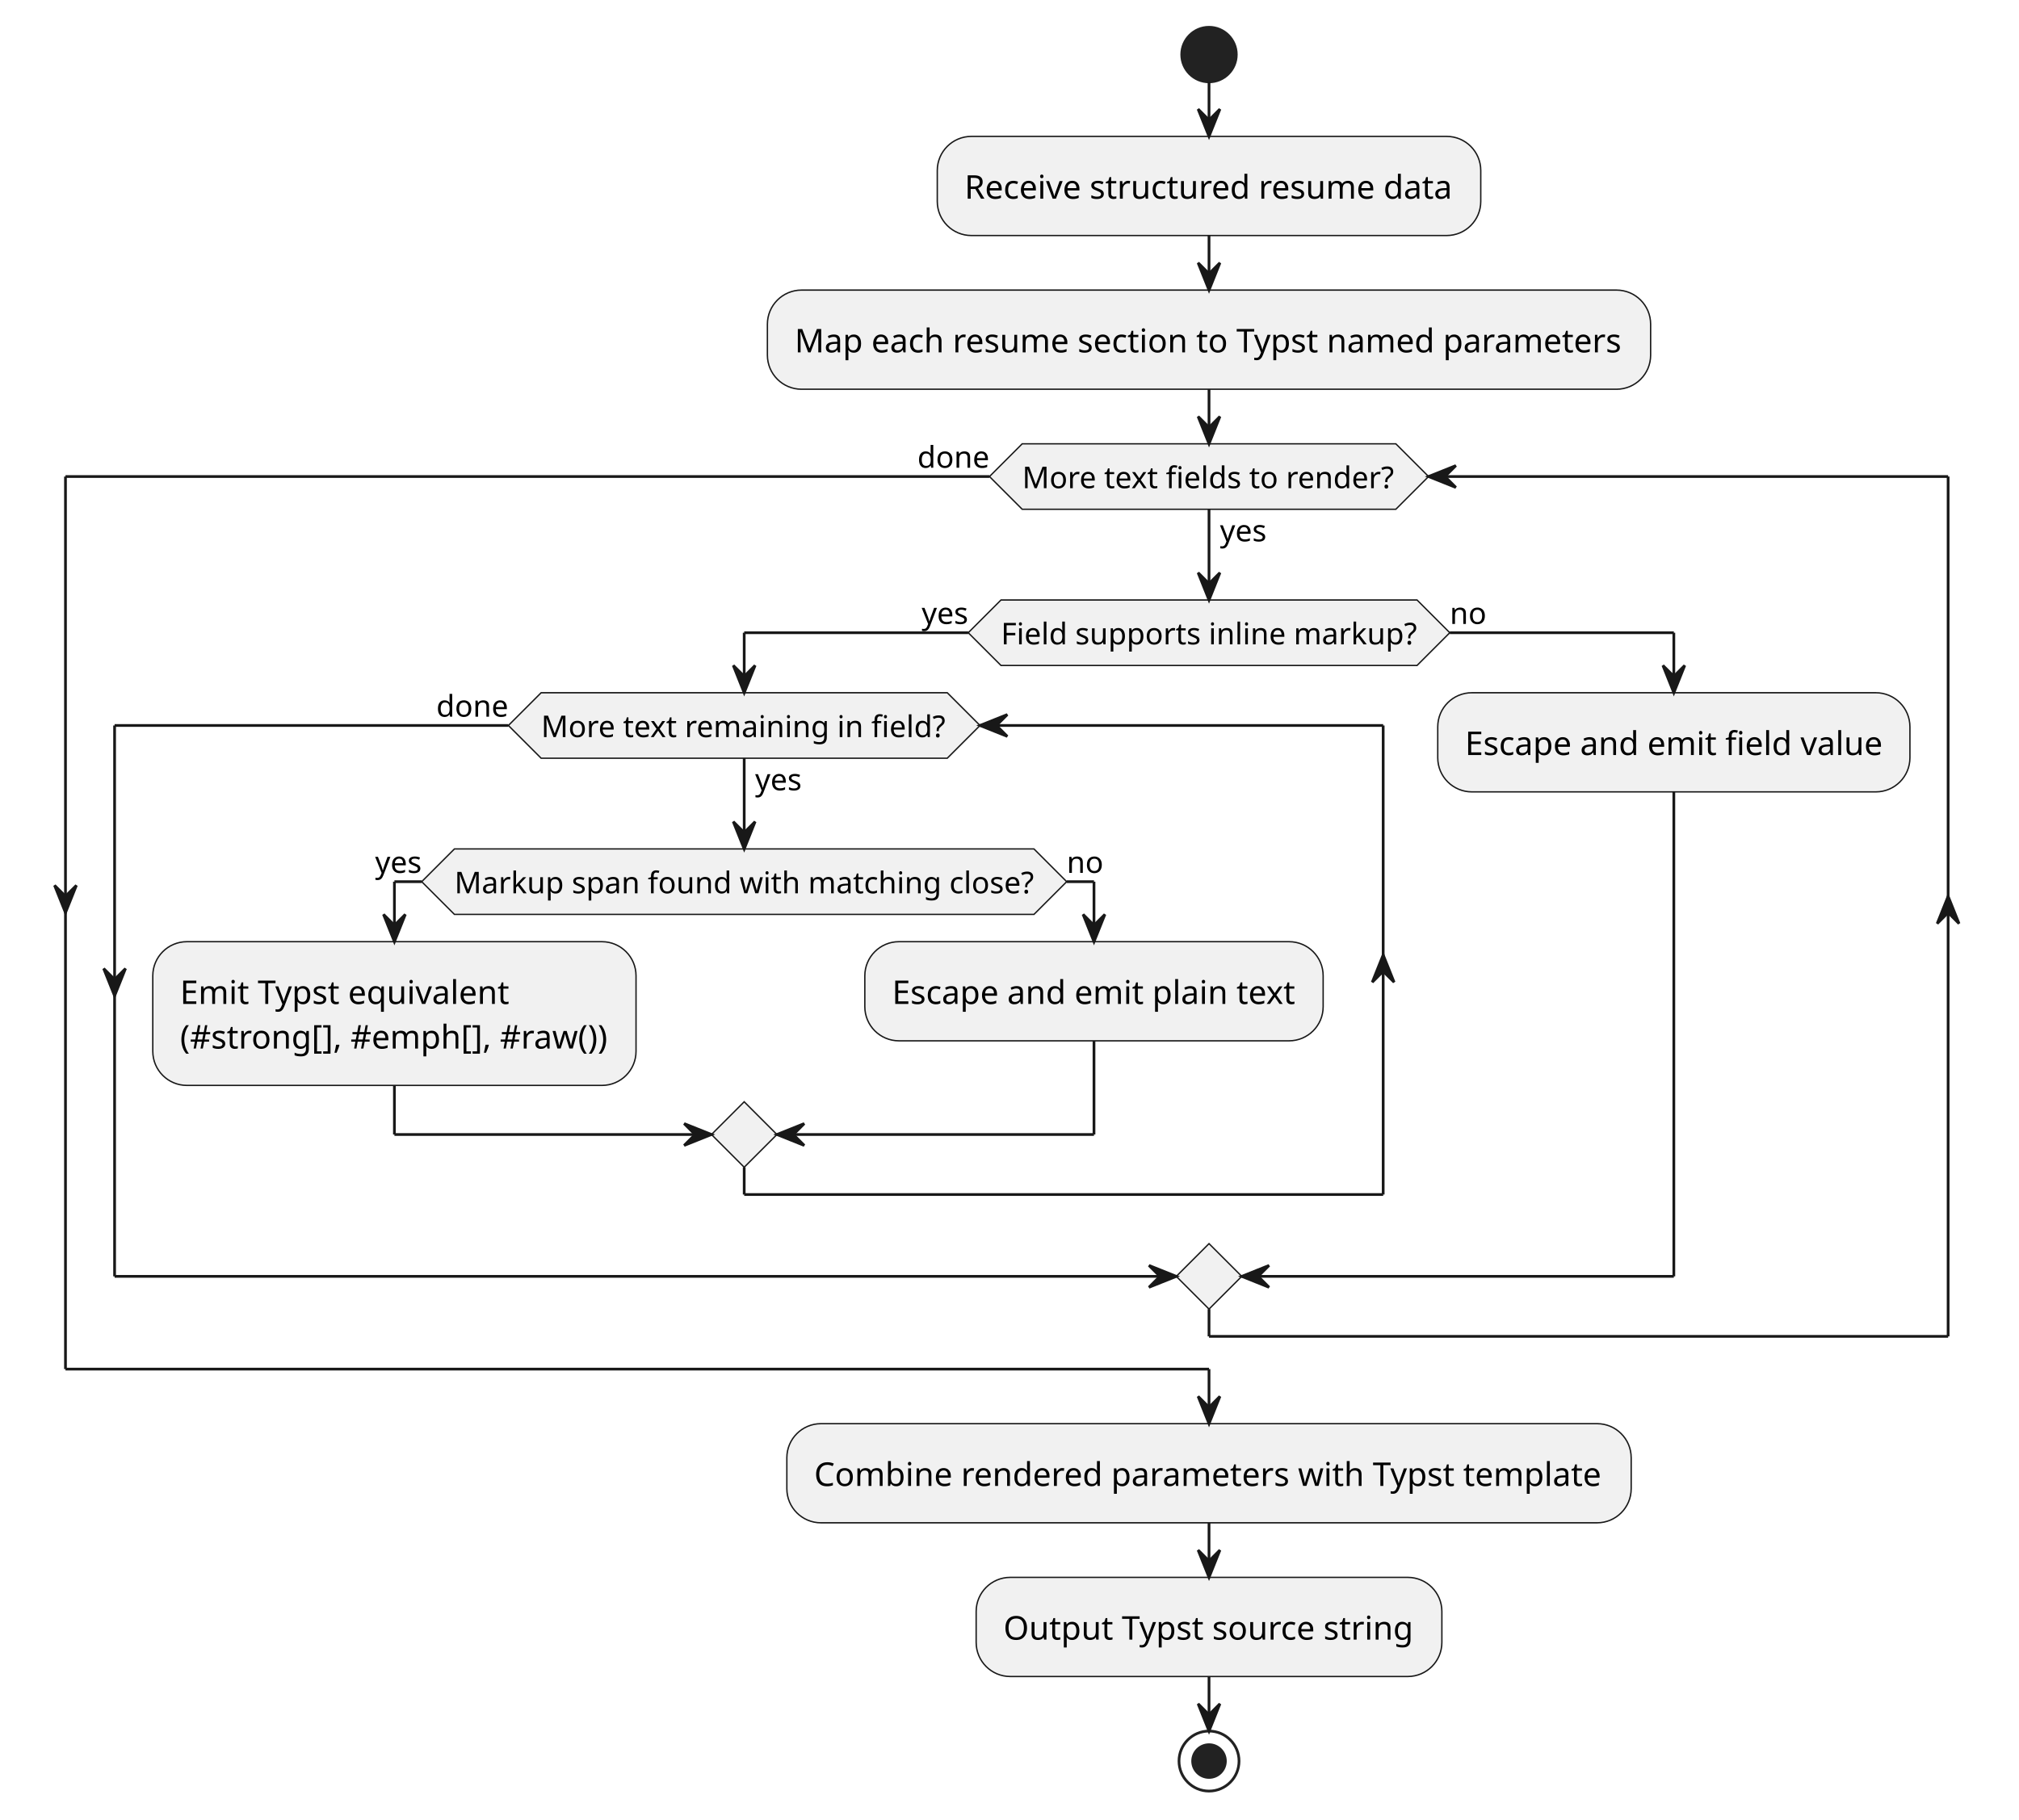
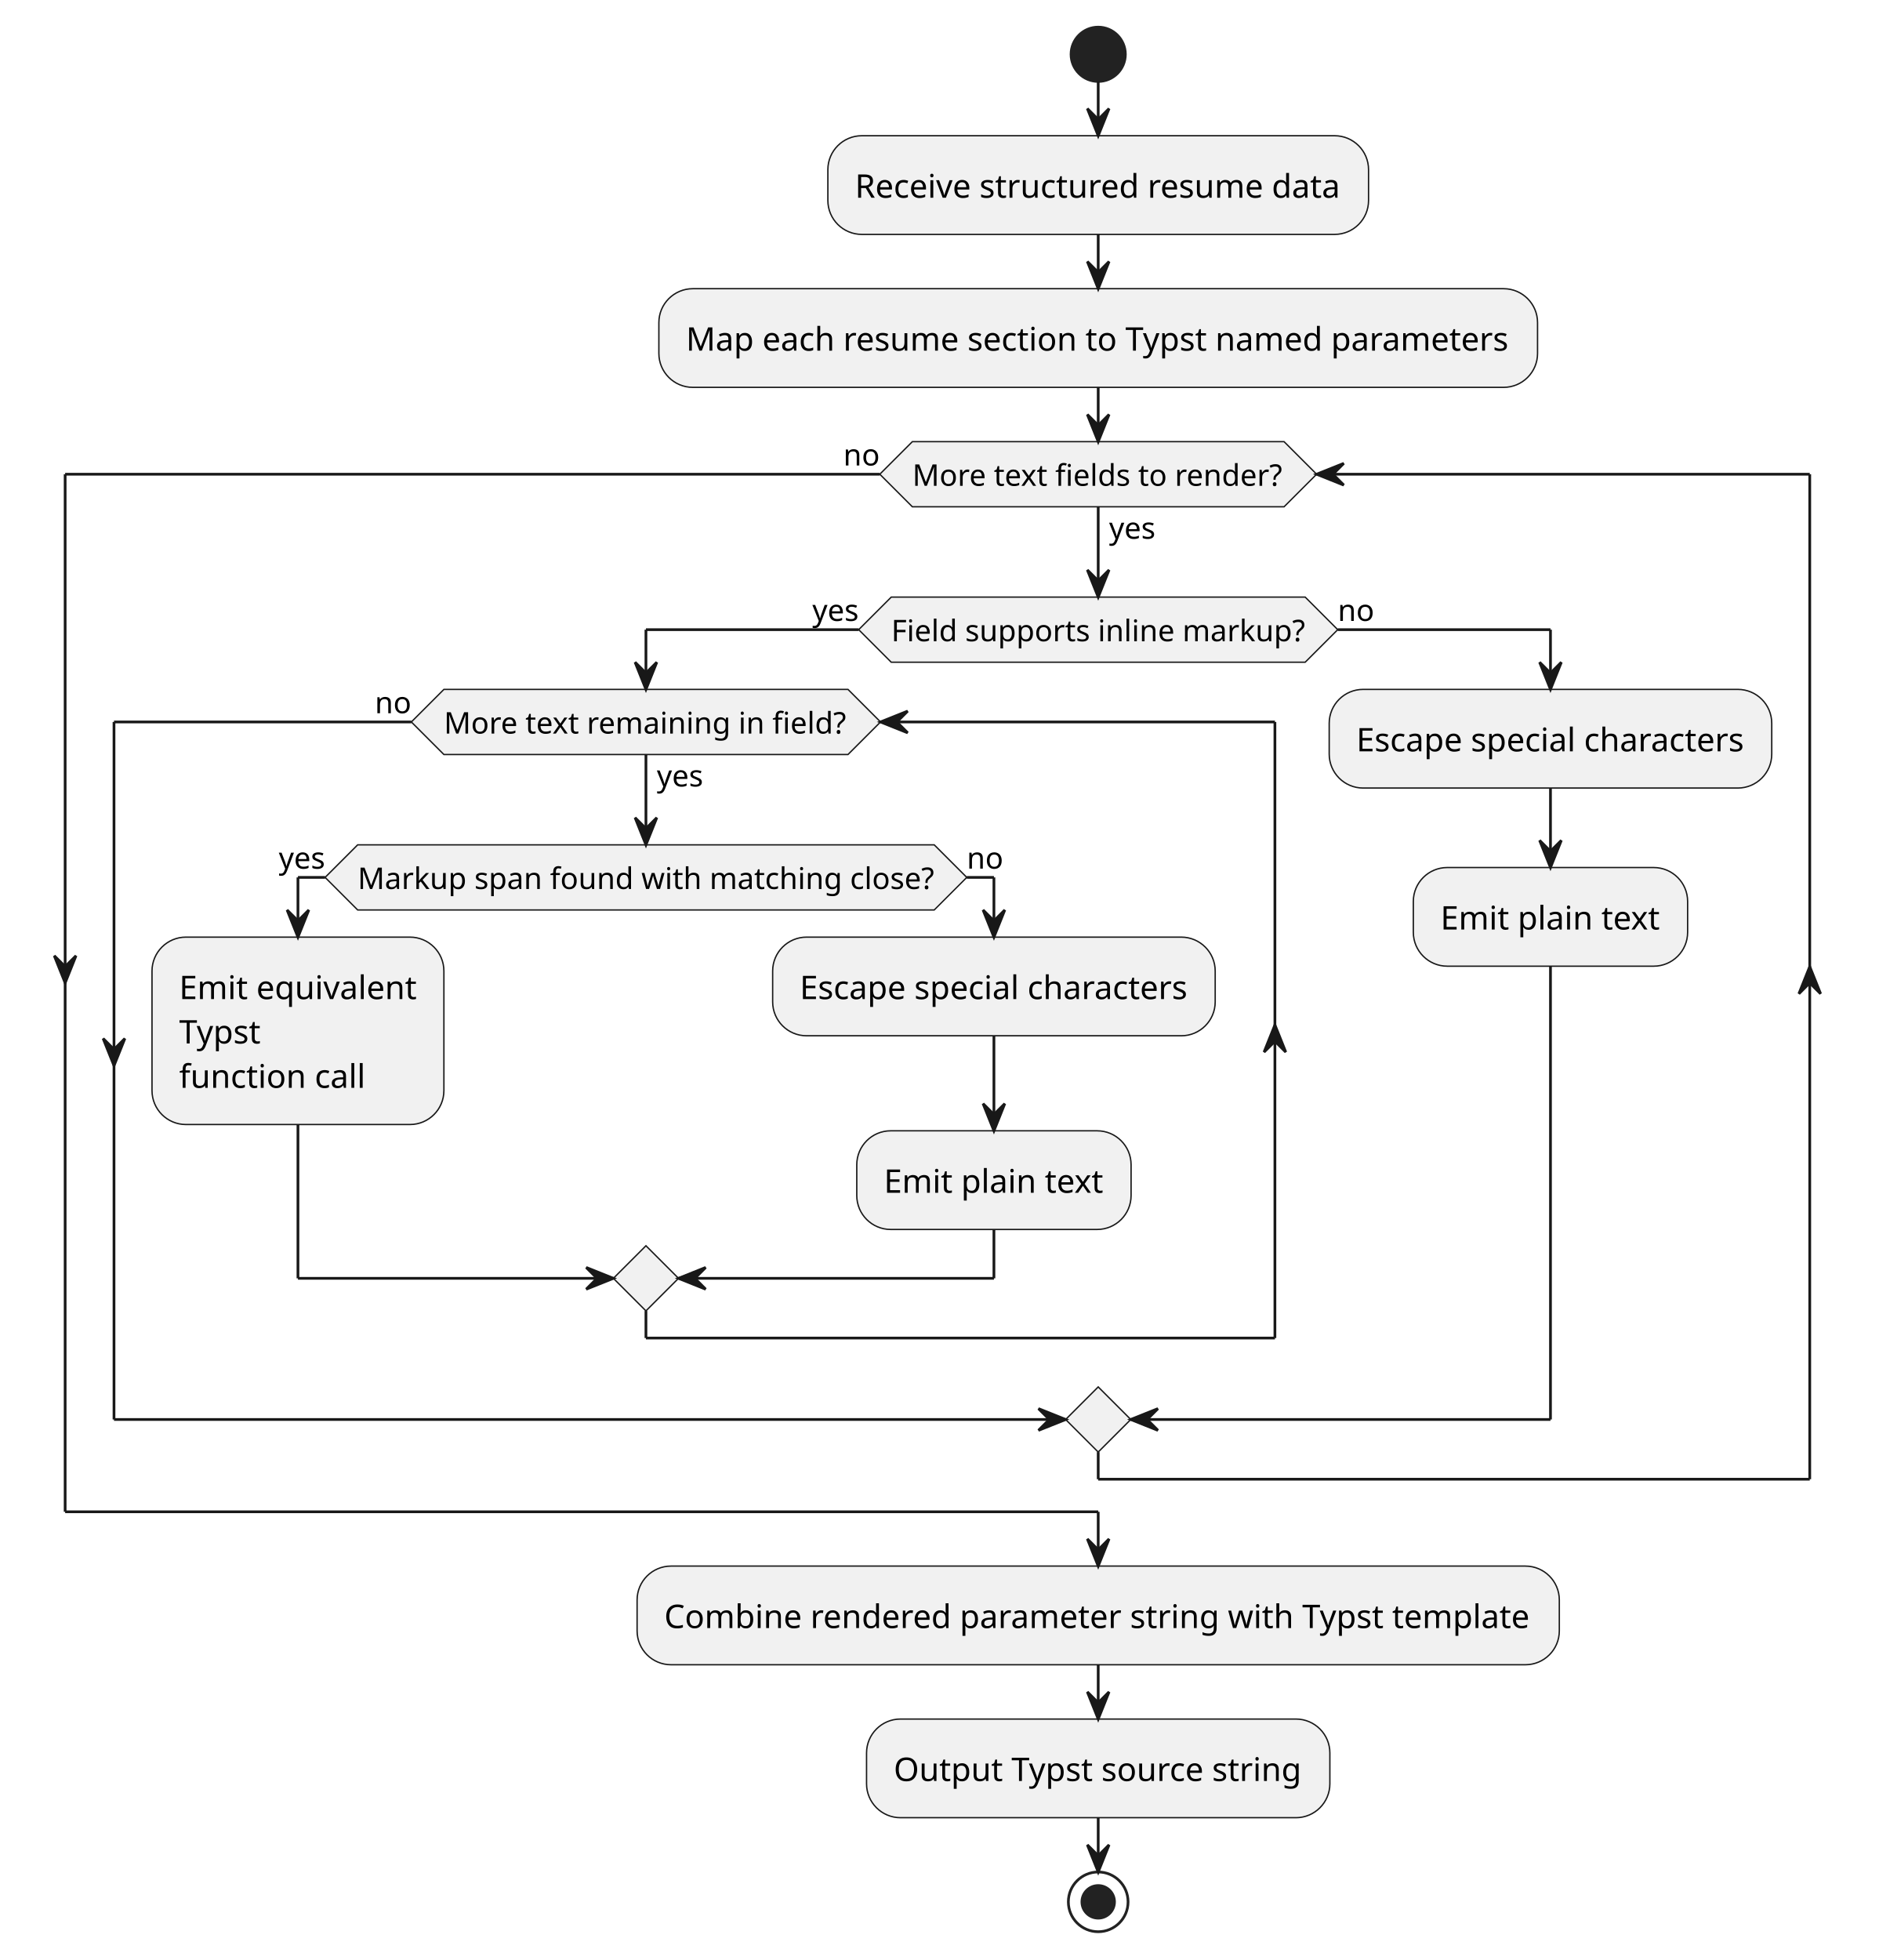
- <svg xmlns="http://www.w3.org/2000/svg" contentStyleType="text/css" data-diagram-type="ACTIVITY" height="667px" preserveAspectRatio="none" style="width:740px;height:667px;background:#FFFFFF;" version="1.1" viewBox="0 0 740 667" width="740px" zoomAndPan="magnify">
+ <svg xmlns="http://www.w3.org/2000/svg" contentStyleType="text/css" data-diagram-type="ACTIVITY" height="722px" preserveAspectRatio="none" style="width:692px;height:722px;background:#FFFFFF;" version="1.1" viewBox="0 0 692 722" width="692px" zoomAndPan="magnify">
  <defs />
  <g>
-     <ellipse cx="443.127" cy="20" fill="#222222" rx="10" ry="10" style="stroke:#222222;stroke-width:1;" />
-     <rect fill="#F1F1F1" height="36.344" rx="12.5" ry="12.5" style="stroke:#181818;stroke-width:0.5;" width="199.197" x="343.528" y="50" />
-     <text fill="#000000" font-family="sans-serif" font-size="12" lengthAdjust="spacing" textLength="179.197" x="353.528" y="72.828">Receive structured resume data</text>
-     <rect fill="#F1F1F1" height="36.344" rx="12.5" ry="12.5" style="stroke:#181818;stroke-width:0.5;" width="323.722" x="281.265" y="106.344" />
-     <text fill="#000000" font-family="sans-serif" font-size="12" lengthAdjust="spacing" textLength="303.722" x="291.265" y="129.172">Map each resume section to Typst named parameters</text>
-     <polygon fill="#F1F1F1" points="366.88,219.947,519.372,219.947,531.372,231.947,519.372,243.947,366.88,243.947,354.88,231.947,366.88,219.947" style="stroke:#181818;stroke-width:0.5;" />
-     <text fill="#000000" font-family="sans-serif" font-size="11" lengthAdjust="spacing" textLength="152.492" x="366.88" y="236.215">Field supports inline markup?</text>
-     <text fill="#000000" font-family="sans-serif" font-size="11" lengthAdjust="spacing" textLength="17.083" x="337.798" y="228.724">yes</text>
-     <text fill="#000000" font-family="sans-serif" font-size="11" lengthAdjust="spacing" textLength="13.453" x="531.372" y="228.724">no</text>
-     <polygon fill="#F1F1F1" points="166.559,311.206,378.967,311.206,390.967,323.206,378.967,335.206,166.559,335.206,154.559,323.206,166.559,311.206" style="stroke:#181818;stroke-width:0.5;" />
-     <text fill="#000000" font-family="sans-serif" font-size="11" lengthAdjust="spacing" textLength="212.409" x="166.559" y="327.474">Markup span found with matching close?</text>
-     <text fill="#000000" font-family="sans-serif" font-size="11" lengthAdjust="spacing" textLength="17.083" x="137.476" y="319.983">yes</text>
-     <text fill="#000000" font-family="sans-serif" font-size="11" lengthAdjust="spacing" textLength="13.453" x="390.967" y="319.983">no</text>
-     <rect fill="#F1F1F1" height="52.688" rx="12.5" ry="12.5" style="stroke:#181818;stroke-width:0.5;" width="177.117" x="56" y="345.206" />
-     <text fill="#000000" font-family="sans-serif" font-size="12" lengthAdjust="spacing" textLength="120.913" x="66" y="368.034">Emit Typst equivalent</text>
-     <text fill="#000000" font-family="sans-serif" font-size="12" lengthAdjust="spacing" textLength="157.117" x="66" y="384.378">(#strong[], #emph[], #raw())</text>
-     <rect fill="#F1F1F1" height="36.344" rx="12.5" ry="12.5" style="stroke:#181818;stroke-width:0.5;" width="167.985" x="316.974" y="345.206" />
-     <text fill="#000000" font-family="sans-serif" font-size="12" lengthAdjust="spacing" textLength="147.985" x="326.974" y="368.034">Escape and emit plain text</text>
-     <polygon fill="#F1F1F1" points="272.763,403.894,284.763,415.894,272.763,427.894,260.763,415.894,272.763,403.894" style="stroke:#181818;stroke-width:0.5;" />
-     <polygon fill="#F1F1F1" points="198.332,253.947,347.194,253.947,359.194,265.947,347.194,277.947,198.332,277.947,186.332,265.947,198.332,253.947" style="stroke:#181818;stroke-width:0.5;" />
-     <text fill="#000000" font-family="sans-serif" font-size="11" lengthAdjust="spacing" textLength="17.083" x="276.763" y="289.706">yes</text>
-     <text fill="#000000" font-family="sans-serif" font-size="11" lengthAdjust="spacing" textLength="148.862" x="198.332" y="270.215">More text remaining in field?</text>
-     <text fill="#000000" font-family="sans-serif" font-size="11" lengthAdjust="spacing" textLength="26.422" x="159.91" y="262.724">done</text>
-     <rect fill="#F1F1F1" height="36.344" rx="12.5" ry="12.5" style="stroke:#181818;stroke-width:0.5;" width="173.061" x="526.96" y="253.947" />
-     <text fill="#000000" font-family="sans-serif" font-size="12" lengthAdjust="spacing" textLength="153.061" x="536.96" y="276.775">Escape and emit field value</text>
-     <polygon fill="#F1F1F1" points="443.127,455.894,455.127,467.894,443.127,479.894,431.127,467.894,443.127,455.894" style="stroke:#181818;stroke-width:0.5;" />
-     <polygon fill="#F1F1F1" points="374.657,162.688,511.596,162.688,523.596,174.688,511.596,186.688,374.657,186.688,362.657,174.688,374.657,162.688" style="stroke:#181818;stroke-width:0.5;" />
-     <text fill="#000000" font-family="sans-serif" font-size="11" lengthAdjust="spacing" textLength="17.083" x="447.127" y="198.447">yes</text>
-     <text fill="#000000" font-family="sans-serif" font-size="11" lengthAdjust="spacing" textLength="136.938" x="374.657" y="178.956">More text fields to render?</text>
-     <text fill="#000000" font-family="sans-serif" font-size="11" lengthAdjust="spacing" textLength="26.422" x="336.236" y="171.465">done</text>
-     <rect fill="#F1F1F1" height="36.344" rx="12.5" ry="12.5" style="stroke:#181818;stroke-width:0.5;" width="309.466" x="288.393" y="521.894" />
-     <text fill="#000000" font-family="sans-serif" font-size="12" lengthAdjust="spacing" textLength="289.466" x="298.393" y="544.722">Combine rendered parameters with Typst template</text>
-     <rect fill="#F1F1F1" height="36.344" rx="12.5" ry="12.5" style="stroke:#181818;stroke-width:0.5;" width="170.697" x="357.778" y="578.238" />
-     <text fill="#000000" font-family="sans-serif" font-size="12" lengthAdjust="spacing" textLength="150.697" x="367.778" y="601.067">Output Typst source string</text>
-     <ellipse cx="443.127" cy="645.582" fill="none" rx="11" ry="11" style="stroke:#222222;stroke-width:1;" />
-     <ellipse cx="443.127" cy="645.582" fill="#222222" rx="6" ry="6" style="stroke:#222222;stroke-width:1;" />
-     <line style="stroke:#181818;stroke-width:1;" x1="443.127" x2="443.127" y1="30" y2="50" />
-     <polygon fill="#181818" points="439.127,40,443.127,50,447.127,40,443.127,44" style="stroke:#181818;stroke-width:1;" />
-     <line style="stroke:#181818;stroke-width:1;" x1="443.127" x2="443.127" y1="86.344" y2="106.344" />
-     <polygon fill="#181818" points="439.127,96.344,443.127,106.344,447.127,96.344,443.127,100.344" style="stroke:#181818;stroke-width:1;" />
-     <line style="stroke:#181818;stroke-width:1;" x1="154.559" x2="144.559" y1="323.206" y2="323.206" />
-     <line style="stroke:#181818;stroke-width:1;" x1="144.559" x2="144.559" y1="323.206" y2="345.206" />
-     <polygon fill="#181818" points="140.559,335.206,144.559,345.206,148.559,335.206,144.559,339.206" style="stroke:#181818;stroke-width:1;" />
-     <line style="stroke:#181818;stroke-width:1;" x1="390.967" x2="400.967" y1="323.206" y2="323.206" />
-     <line style="stroke:#181818;stroke-width:1;" x1="400.967" x2="400.967" y1="323.206" y2="345.206" />
-     <polygon fill="#181818" points="396.967,335.206,400.967,345.206,404.967,335.206,400.967,339.206" style="stroke:#181818;stroke-width:1;" />
-     <line style="stroke:#181818;stroke-width:1;" x1="144.559" x2="144.559" y1="397.894" y2="415.894" />
-     <line style="stroke:#181818;stroke-width:1;" x1="144.559" x2="260.763" y1="415.894" y2="415.894" />
-     <polygon fill="#181818" points="250.763,411.894,260.763,415.894,250.763,419.894,254.763,415.894" style="stroke:#181818;stroke-width:1;" />
-     <line style="stroke:#181818;stroke-width:1;" x1="400.967" x2="400.967" y1="381.55" y2="415.894" />
-     <line style="stroke:#181818;stroke-width:1;" x1="400.967" x2="284.763" y1="415.894" y2="415.894" />
-     <polygon fill="#181818" points="294.763,411.894,284.763,415.894,294.763,419.894,290.763,415.894" style="stroke:#181818;stroke-width:1;" />
-     <line style="stroke:#181818;stroke-width:1;" x1="272.763" x2="272.763" y1="277.947" y2="311.206" />
-     <polygon fill="#181818" points="268.763,301.206,272.763,311.206,276.763,301.206,272.763,305.206" style="stroke:#181818;stroke-width:1;" />
-     <line style="stroke:#181818;stroke-width:1;" x1="272.763" x2="272.763" y1="427.894" y2="437.894" />
-     <line style="stroke:#181818;stroke-width:1;" x1="272.763" x2="506.96" y1="437.894" y2="437.894" />
-     <polygon fill="#181818" points="502.96,360.059,506.96,350.059,510.96,360.059,506.96,356.059" style="stroke:#181818;stroke-width:1;" />
-     <line style="stroke:#181818;stroke-width:1;" x1="506.96" x2="506.96" y1="265.947" y2="437.894" />
-     <line style="stroke:#181818;stroke-width:1;" x1="506.96" x2="359.194" y1="265.947" y2="265.947" />
-     <polygon fill="#181818" points="369.194,261.947,359.194,265.947,369.194,269.947,365.194,265.947" style="stroke:#181818;stroke-width:1;" />
-     <line style="stroke:#181818;stroke-width:1;" x1="186.332" x2="42" y1="265.947" y2="265.947" />
-     <polygon fill="#181818" points="38,355.059,42,365.059,46,355.059,42,359.059" style="stroke:#181818;stroke-width:1;" />
-     <line style="stroke:#181818;stroke-width:1;" x1="42" x2="42" y1="265.947" y2="467.894" />
-     <line style="stroke:#181818;stroke-width:1;" x1="42" x2="431.127" y1="467.894" y2="467.894" />
-     <polygon fill="#181818" points="421.127,463.894,431.127,467.894,421.127,471.894,425.127,467.894" style="stroke:#181818;stroke-width:1;" />
-     <line style="stroke:#181818;stroke-width:1;" x1="354.88" x2="272.763" y1="231.947" y2="231.947" />
-     <line style="stroke:#181818;stroke-width:1;" x1="272.763" x2="272.763" y1="231.947" y2="253.947" />
-     <polygon fill="#181818" points="268.763,243.947,272.763,253.947,276.763,243.947,272.763,247.947" style="stroke:#181818;stroke-width:1;" />
-     <line style="stroke:#181818;stroke-width:1;" x1="531.372" x2="613.49" y1="231.947" y2="231.947" />
-     <line style="stroke:#181818;stroke-width:1;" x1="613.49" x2="613.49" y1="231.947" y2="253.947" />
-     <polygon fill="#181818" points="609.49,243.947,613.49,253.947,617.49,243.947,613.49,247.947" style="stroke:#181818;stroke-width:1;" />
-     <line style="stroke:#181818;stroke-width:1;" x1="613.49" x2="613.49" y1="290.291" y2="467.894" />
-     <line style="stroke:#181818;stroke-width:1;" x1="613.49" x2="455.127" y1="467.894" y2="467.894" />
-     <polygon fill="#181818" points="465.127,463.894,455.127,467.894,465.127,471.894,461.127,467.894" style="stroke:#181818;stroke-width:1;" />
-     <line style="stroke:#181818;stroke-width:1;" x1="443.127" x2="443.127" y1="186.688" y2="219.947" />
-     <polygon fill="#181818" points="439.127,209.947,443.127,219.947,447.127,209.947,443.127,213.947" style="stroke:#181818;stroke-width:1;" />
-     <line style="stroke:#181818;stroke-width:1;" x1="443.127" x2="443.127" y1="479.894" y2="489.894" />
-     <line style="stroke:#181818;stroke-width:1;" x1="443.127" x2="714.021" y1="489.894" y2="489.894" />
-     <polygon fill="#181818" points="710.021,338.568,714.021,328.568,718.021,338.568,714.021,334.568" style="stroke:#181818;stroke-width:1;" />
-     <line style="stroke:#181818;stroke-width:1;" x1="714.021" x2="714.021" y1="174.688" y2="489.894" />
-     <line style="stroke:#181818;stroke-width:1;" x1="714.021" x2="523.596" y1="174.688" y2="174.688" />
-     <polygon fill="#181818" points="533.596,170.688,523.596,174.688,533.596,178.688,529.596,174.688" style="stroke:#181818;stroke-width:1;" />
-     <line style="stroke:#181818;stroke-width:1;" x1="362.657" x2="24" y1="174.688" y2="174.688" />
-     <polygon fill="#181818" points="20,324.568,24,334.568,28,324.568,24,328.568" style="stroke:#181818;stroke-width:1;" />
-     <line style="stroke:#181818;stroke-width:1;" x1="24" x2="24" y1="174.688" y2="501.894" />
-     <line style="stroke:#181818;stroke-width:1;" x1="24" x2="443.127" y1="501.894" y2="501.894" />
-     <line style="stroke:#181818;stroke-width:1;" x1="443.127" x2="443.127" y1="501.894" y2="521.894" />
-     <polygon fill="#181818" points="439.127,511.894,443.127,521.894,447.127,511.894,443.127,515.894" style="stroke:#181818;stroke-width:1;" />
-     <line style="stroke:#181818;stroke-width:1;" x1="443.127" x2="443.127" y1="142.688" y2="162.688" />
-     <polygon fill="#181818" points="439.127,152.688,443.127,162.688,447.127,152.688,443.127,156.688" style="stroke:#181818;stroke-width:1;" />
-     <line style="stroke:#181818;stroke-width:1;" x1="443.127" x2="443.127" y1="558.238" y2="578.238" />
-     <polygon fill="#181818" points="439.127,568.238,443.127,578.238,447.127,568.238,443.127,572.238" style="stroke:#181818;stroke-width:1;" />
-     <line style="stroke:#181818;stroke-width:1;" x1="443.127" x2="443.127" y1="614.582" y2="634.582" />
-     <polygon fill="#181818" points="439.127,624.582,443.127,634.582,447.127,624.582,443.127,628.582" style="stroke:#181818;stroke-width:1;" />
+     <ellipse cx="404.597" cy="20" fill="#222222" rx="10" ry="10" style="stroke:#222222;stroke-width:1;" />
+     <rect fill="#F1F1F1" height="36.344" rx="12.5" ry="12.5" style="stroke:#181818;stroke-width:0.5;" width="199.197" x="304.999" y="50" />
+     <text fill="#000000" font-family="sans-serif" font-size="12" lengthAdjust="spacing" textLength="179.197" x="314.999" y="72.828">Receive structured resume data</text>
+     <rect fill="#F1F1F1" height="36.344" rx="12.5" ry="12.5" style="stroke:#181818;stroke-width:0.5;" width="323.722" x="242.736" y="106.344" />
+     <text fill="#000000" font-family="sans-serif" font-size="12" lengthAdjust="spacing" textLength="303.722" x="252.736" y="129.172">Map each resume section to Typst named parameters</text>
+     <polygon fill="#F1F1F1" points="328.351,219.947,480.843,219.947,492.843,231.947,480.843,243.947,328.351,243.947,316.351,231.947,328.351,219.947" style="stroke:#181818;stroke-width:0.5;" />
+     <text fill="#000000" font-family="sans-serif" font-size="11" lengthAdjust="spacing" textLength="152.492" x="328.351" y="236.215">Field supports inline markup?</text>
+     <text fill="#000000" font-family="sans-serif" font-size="11" lengthAdjust="spacing" textLength="17.083" x="299.268" y="228.724">yes</text>
+     <text fill="#000000" font-family="sans-serif" font-size="11" lengthAdjust="spacing" textLength="13.453" x="492.843" y="228.724">no</text>
+     <polygon fill="#F1F1F1" points="131.77,311.206,344.179,311.206,356.179,323.206,344.179,335.206,131.77,335.206,119.77,323.206,131.77,311.206" style="stroke:#181818;stroke-width:0.5;" />
+     <text fill="#000000" font-family="sans-serif" font-size="11" lengthAdjust="spacing" textLength="212.409" x="131.77" y="327.474">Markup span found with matching close?</text>
+     <text fill="#000000" font-family="sans-serif" font-size="11" lengthAdjust="spacing" textLength="17.083" x="102.687" y="319.983">yes</text>
+     <text fill="#000000" font-family="sans-serif" font-size="11" lengthAdjust="spacing" textLength="13.453" x="356.179" y="319.983">no</text>
+     <rect fill="#F1F1F1" height="69.032" rx="12.5" ry="12.5" style="stroke:#181818;stroke-width:0.5;" width="107.541" x="56" y="345.206" />
+     <text fill="#000000" font-family="sans-serif" font-size="12" lengthAdjust="spacing" textLength="87.541" x="66" y="368.034">Emit equivalent</text>
+     <text fill="#000000" font-family="sans-serif" font-size="12" lengthAdjust="spacing" textLength="30.252" x="66" y="384.378">Typst</text>
+     <text fill="#000000" font-family="sans-serif" font-size="12" lengthAdjust="spacing" textLength="68.629" x="66" y="400.722">function call</text>
+     <rect fill="#F1F1F1" height="36.344" rx="12.5" ry="12.5" style="stroke:#181818;stroke-width:0.5;" width="163.041" x="284.658" y="345.206" />
+     <text fill="#000000" font-family="sans-serif" font-size="12" lengthAdjust="spacing" textLength="143.041" x="294.658" y="368.034">Escape special characters</text>
+     <rect fill="#F1F1F1" height="36.344" rx="12.5" ry="12.5" style="stroke:#181818;stroke-width:0.5;" width="101.061" x="315.649" y="416.55" />
+     <text fill="#000000" font-family="sans-serif" font-size="12" lengthAdjust="spacing" textLength="81.061" x="325.649" y="439.378">Emit plain text</text>
+     <polygon fill="#F1F1F1" points="237.975,458.894,249.975,470.894,237.975,482.894,225.975,470.894,237.975,458.894" style="stroke:#181818;stroke-width:0.5;" />
+     <polygon fill="#F1F1F1" points="163.544,253.947,312.406,253.947,324.406,265.947,312.406,277.947,163.544,277.947,151.544,265.947,163.544,253.947" style="stroke:#181818;stroke-width:0.5;" />
+     <text fill="#000000" font-family="sans-serif" font-size="11" lengthAdjust="spacing" textLength="17.083" x="241.975" y="289.706">yes</text>
+     <text fill="#000000" font-family="sans-serif" font-size="11" lengthAdjust="spacing" textLength="148.862" x="163.544" y="270.215">More text remaining in field?</text>
+     <text fill="#000000" font-family="sans-serif" font-size="11" lengthAdjust="spacing" textLength="13.453" x="138.091" y="262.724">no</text>
+     <rect fill="#F1F1F1" height="36.344" rx="12.5" ry="12.5" style="stroke:#181818;stroke-width:0.5;" width="163.041" x="489.699" y="253.947" />
+     <text fill="#000000" font-family="sans-serif" font-size="12" lengthAdjust="spacing" textLength="143.041" x="499.699" y="276.775">Escape special characters</text>
+     <rect fill="#F1F1F1" height="36.344" rx="12.5" ry="12.5" style="stroke:#181818;stroke-width:0.5;" width="101.061" x="520.689" y="319.568" />
+     <text fill="#000000" font-family="sans-serif" font-size="12" lengthAdjust="spacing" textLength="81.061" x="530.689" y="342.396">Emit plain text</text>
+     <polygon fill="#F1F1F1" points="404.597,510.894,416.597,522.894,404.597,534.894,392.597,522.894,404.597,510.894" style="stroke:#181818;stroke-width:0.5;" />
+     <polygon fill="#F1F1F1" points="336.128,162.688,473.066,162.688,485.066,174.688,473.066,186.688,336.128,186.688,324.128,174.688,336.128,162.688" style="stroke:#181818;stroke-width:0.5;" />
+     <text fill="#000000" font-family="sans-serif" font-size="11" lengthAdjust="spacing" textLength="17.083" x="408.597" y="198.447">yes</text>
+     <text fill="#000000" font-family="sans-serif" font-size="11" lengthAdjust="spacing" textLength="136.938" x="336.128" y="178.956">More text fields to render?</text>
+     <text fill="#000000" font-family="sans-serif" font-size="11" lengthAdjust="spacing" textLength="13.453" x="310.675" y="171.465">no</text>
+     <rect fill="#F1F1F1" height="36.344" rx="12.5" ry="12.5" style="stroke:#181818;stroke-width:0.5;" width="339.766" x="234.714" y="576.894" />
+     <text fill="#000000" font-family="sans-serif" font-size="12" lengthAdjust="spacing" textLength="319.766" x="244.714" y="599.722">Combine rendered parameter string with Typst template</text>
+     <rect fill="#F1F1F1" height="36.344" rx="12.5" ry="12.5" style="stroke:#181818;stroke-width:0.5;" width="170.697" x="319.249" y="633.238" />
+     <text fill="#000000" font-family="sans-serif" font-size="12" lengthAdjust="spacing" textLength="150.697" x="329.249" y="656.067">Output Typst source string</text>
+     <ellipse cx="404.597" cy="700.582" fill="none" rx="11" ry="11" style="stroke:#222222;stroke-width:1;" />
+     <ellipse cx="404.597" cy="700.582" fill="#222222" rx="6" ry="6" style="stroke:#222222;stroke-width:1;" />
+     <line style="stroke:#181818;stroke-width:1;" x1="404.597" x2="404.597" y1="30" y2="50" />
+     <polygon fill="#181818" points="400.597,40,404.597,50,408.597,40,404.597,44" style="stroke:#181818;stroke-width:1;" />
+     <line style="stroke:#181818;stroke-width:1;" x1="404.597" x2="404.597" y1="86.344" y2="106.344" />
+     <polygon fill="#181818" points="400.597,96.344,404.597,106.344,408.597,96.344,404.597,100.344" style="stroke:#181818;stroke-width:1;" />
+     <line style="stroke:#181818;stroke-width:1;" x1="366.179" x2="366.179" y1="381.55" y2="416.55" />
+     <polygon fill="#181818" points="362.179,406.55,366.179,416.55,370.179,406.55,366.179,410.55" style="stroke:#181818;stroke-width:1;" />
+     <line style="stroke:#181818;stroke-width:1;" x1="119.77" x2="109.77" y1="323.206" y2="323.206" />
+     <line style="stroke:#181818;stroke-width:1;" x1="109.77" x2="109.77" y1="323.206" y2="345.206" />
+     <polygon fill="#181818" points="105.77,335.206,109.77,345.206,113.77,335.206,109.77,339.206" style="stroke:#181818;stroke-width:1;" />
+     <line style="stroke:#181818;stroke-width:1;" x1="356.179" x2="366.179" y1="323.206" y2="323.206" />
+     <line style="stroke:#181818;stroke-width:1;" x1="366.179" x2="366.179" y1="323.206" y2="345.206" />
+     <polygon fill="#181818" points="362.179,335.206,366.179,345.206,370.179,335.206,366.179,339.206" style="stroke:#181818;stroke-width:1;" />
+     <line style="stroke:#181818;stroke-width:1;" x1="109.77" x2="109.77" y1="414.238" y2="470.894" />
+     <line style="stroke:#181818;stroke-width:1;" x1="109.77" x2="225.975" y1="470.894" y2="470.894" />
+     <polygon fill="#181818" points="215.975,466.894,225.975,470.894,215.975,474.894,219.975,470.894" style="stroke:#181818;stroke-width:1;" />
+     <line style="stroke:#181818;stroke-width:1;" x1="366.179" x2="366.179" y1="452.894" y2="470.894" />
+     <line style="stroke:#181818;stroke-width:1;" x1="366.179" x2="249.975" y1="470.894" y2="470.894" />
+     <polygon fill="#181818" points="259.975,466.894,249.975,470.894,259.975,474.894,255.975,470.894" style="stroke:#181818;stroke-width:1;" />
+     <line style="stroke:#181818;stroke-width:1;" x1="237.975" x2="237.975" y1="277.947" y2="311.206" />
+     <polygon fill="#181818" points="233.975,301.206,237.975,311.206,241.975,301.206,237.975,305.206" style="stroke:#181818;stroke-width:1;" />
+     <line style="stroke:#181818;stroke-width:1;" x1="237.975" x2="237.975" y1="482.894" y2="492.894" />
+     <line style="stroke:#181818;stroke-width:1;" x1="237.975" x2="469.699" y1="492.894" y2="492.894" />
+     <polygon fill="#181818" points="465.699,387.559,469.699,377.559,473.699,387.559,469.699,383.559" style="stroke:#181818;stroke-width:1;" />
+     <line style="stroke:#181818;stroke-width:1;" x1="469.699" x2="469.699" y1="265.947" y2="492.894" />
+     <line style="stroke:#181818;stroke-width:1;" x1="469.699" x2="324.406" y1="265.947" y2="265.947" />
+     <polygon fill="#181818" points="334.406,261.947,324.406,265.947,334.406,269.947,330.406,265.947" style="stroke:#181818;stroke-width:1;" />
+     <line style="stroke:#181818;stroke-width:1;" x1="151.544" x2="42" y1="265.947" y2="265.947" />
+     <polygon fill="#181818" points="38,382.559,42,392.559,46,382.559,42,386.559" style="stroke:#181818;stroke-width:1;" />
+     <line style="stroke:#181818;stroke-width:1;" x1="42" x2="42" y1="265.947" y2="522.894" />
+     <line style="stroke:#181818;stroke-width:1;" x1="42" x2="392.597" y1="522.894" y2="522.894" />
+     <polygon fill="#181818" points="382.597,518.894,392.597,522.894,382.597,526.894,386.597,522.894" style="stroke:#181818;stroke-width:1;" />
+     <line style="stroke:#181818;stroke-width:1;" x1="571.22" x2="571.22" y1="290.291" y2="319.568" />
+     <polygon fill="#181818" points="567.22,309.568,571.22,319.568,575.22,309.568,571.22,313.568" style="stroke:#181818;stroke-width:1;" />
+     <line style="stroke:#181818;stroke-width:1;" x1="316.351" x2="237.975" y1="231.947" y2="231.947" />
+     <line style="stroke:#181818;stroke-width:1;" x1="237.975" x2="237.975" y1="231.947" y2="253.947" />
+     <polygon fill="#181818" points="233.975,243.947,237.975,253.947,241.975,243.947,237.975,247.947" style="stroke:#181818;stroke-width:1;" />
+     <line style="stroke:#181818;stroke-width:1;" x1="492.843" x2="571.22" y1="231.947" y2="231.947" />
+     <line style="stroke:#181818;stroke-width:1;" x1="571.22" x2="571.22" y1="231.947" y2="253.947" />
+     <polygon fill="#181818" points="567.22,243.947,571.22,253.947,575.22,243.947,571.22,247.947" style="stroke:#181818;stroke-width:1;" />
+     <line style="stroke:#181818;stroke-width:1;" x1="571.22" x2="571.22" y1="355.912" y2="522.894" />
+     <line style="stroke:#181818;stroke-width:1;" x1="571.22" x2="416.597" y1="522.894" y2="522.894" />
+     <polygon fill="#181818" points="426.597,518.894,416.597,522.894,426.597,526.894,422.597,522.894" style="stroke:#181818;stroke-width:1;" />
+     <line style="stroke:#181818;stroke-width:1;" x1="404.597" x2="404.597" y1="186.688" y2="219.947" />
+     <polygon fill="#181818" points="400.597,209.947,404.597,219.947,408.597,209.947,404.597,213.947" style="stroke:#181818;stroke-width:1;" />
+     <line style="stroke:#181818;stroke-width:1;" x1="404.597" x2="404.597" y1="534.894" y2="544.894" />
+     <line style="stroke:#181818;stroke-width:1;" x1="404.597" x2="666.74" y1="544.894" y2="544.894" />
+     <polygon fill="#181818" points="662.74,366.068,666.74,356.068,670.74,366.068,666.74,362.068" style="stroke:#181818;stroke-width:1;" />
+     <line style="stroke:#181818;stroke-width:1;" x1="666.74" x2="666.74" y1="174.688" y2="544.894" />
+     <line style="stroke:#181818;stroke-width:1;" x1="666.74" x2="485.066" y1="174.688" y2="174.688" />
+     <polygon fill="#181818" points="495.066,170.688,485.066,174.688,495.066,178.688,491.066,174.688" style="stroke:#181818;stroke-width:1;" />
+     <line style="stroke:#181818;stroke-width:1;" x1="324.128" x2="24" y1="174.688" y2="174.688" />
+     <polygon fill="#181818" points="20,352.068,24,362.068,28,352.068,24,356.068" style="stroke:#181818;stroke-width:1;" />
+     <line style="stroke:#181818;stroke-width:1;" x1="24" x2="24" y1="174.688" y2="556.894" />
+     <line style="stroke:#181818;stroke-width:1;" x1="24" x2="404.597" y1="556.894" y2="556.894" />
+     <line style="stroke:#181818;stroke-width:1;" x1="404.597" x2="404.597" y1="556.894" y2="576.894" />
+     <polygon fill="#181818" points="400.597,566.894,404.597,576.894,408.597,566.894,404.597,570.894" style="stroke:#181818;stroke-width:1;" />
+     <line style="stroke:#181818;stroke-width:1;" x1="404.597" x2="404.597" y1="142.688" y2="162.688" />
+     <polygon fill="#181818" points="400.597,152.688,404.597,162.688,408.597,152.688,404.597,156.688" style="stroke:#181818;stroke-width:1;" />
+     <line style="stroke:#181818;stroke-width:1;" x1="404.597" x2="404.597" y1="613.238" y2="633.238" />
+     <polygon fill="#181818" points="400.597,623.238,404.597,633.238,408.597,623.238,404.597,627.238" style="stroke:#181818;stroke-width:1;" />
+     <line style="stroke:#181818;stroke-width:1;" x1="404.597" x2="404.597" y1="669.582" y2="689.582" />
+     <polygon fill="#181818" points="400.597,679.582,404.597,689.582,408.597,679.582,404.597,683.582" style="stroke:#181818;stroke-width:1;" />
  </g>
</svg>
